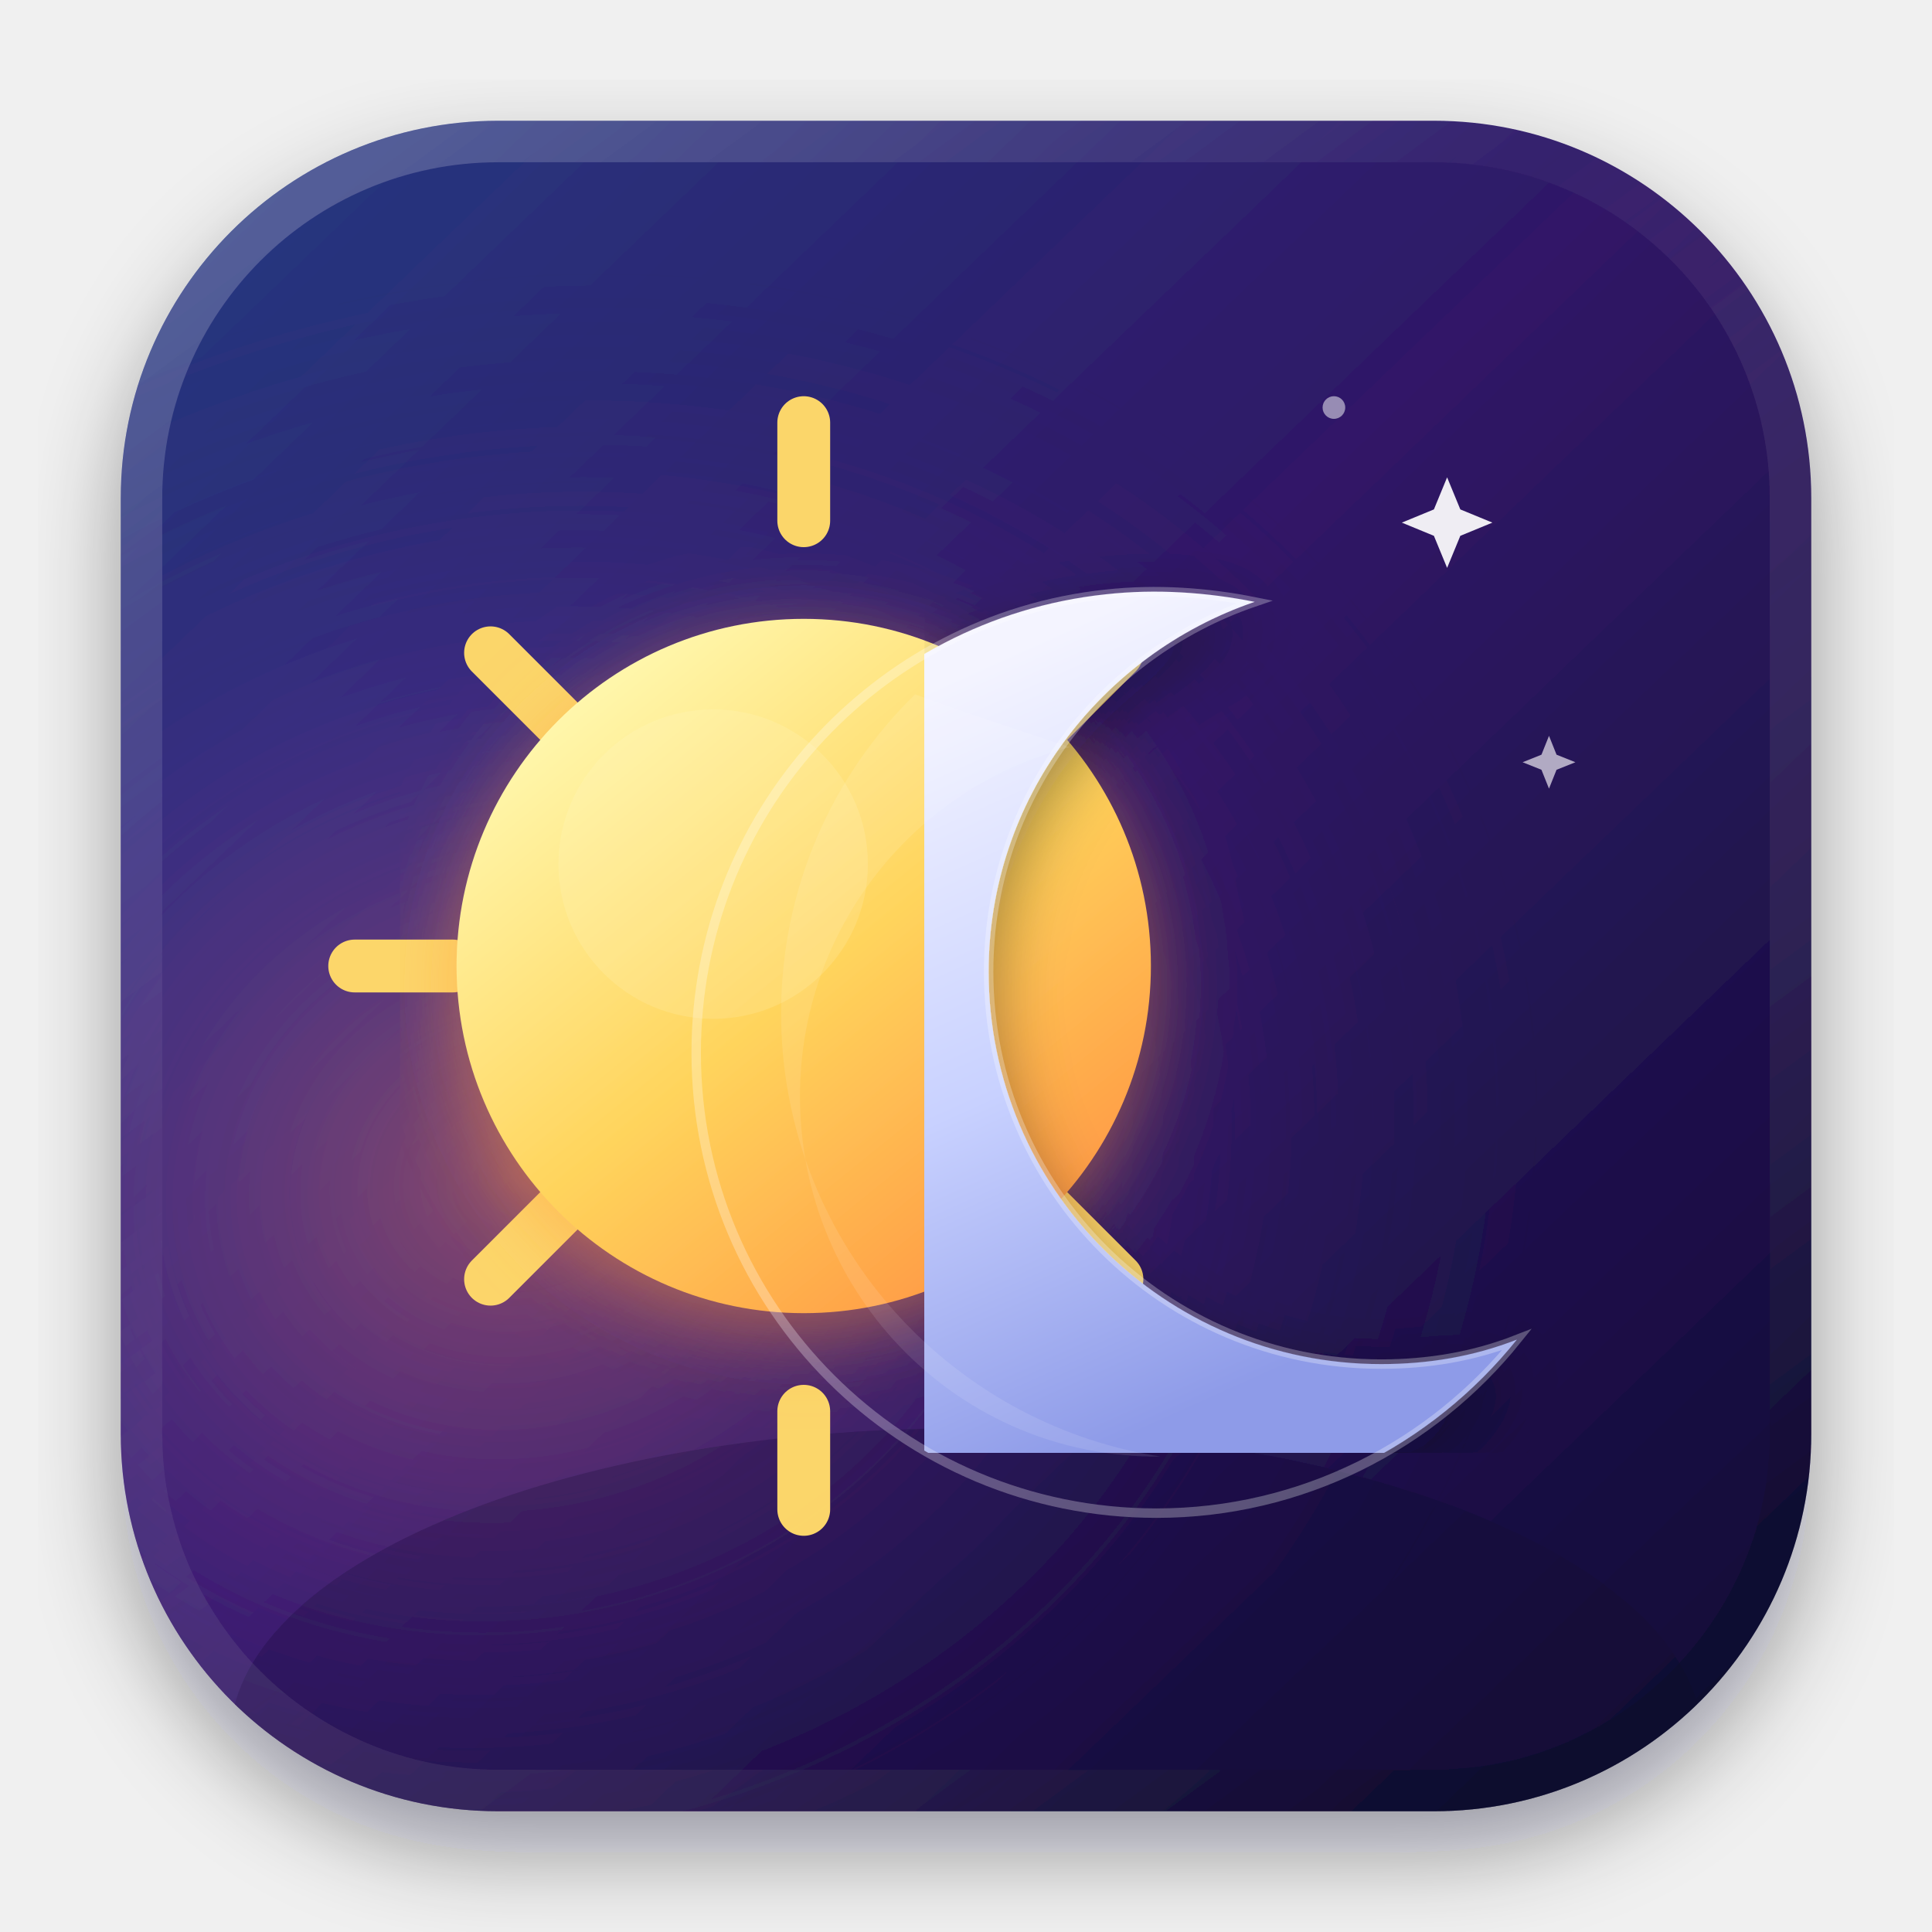
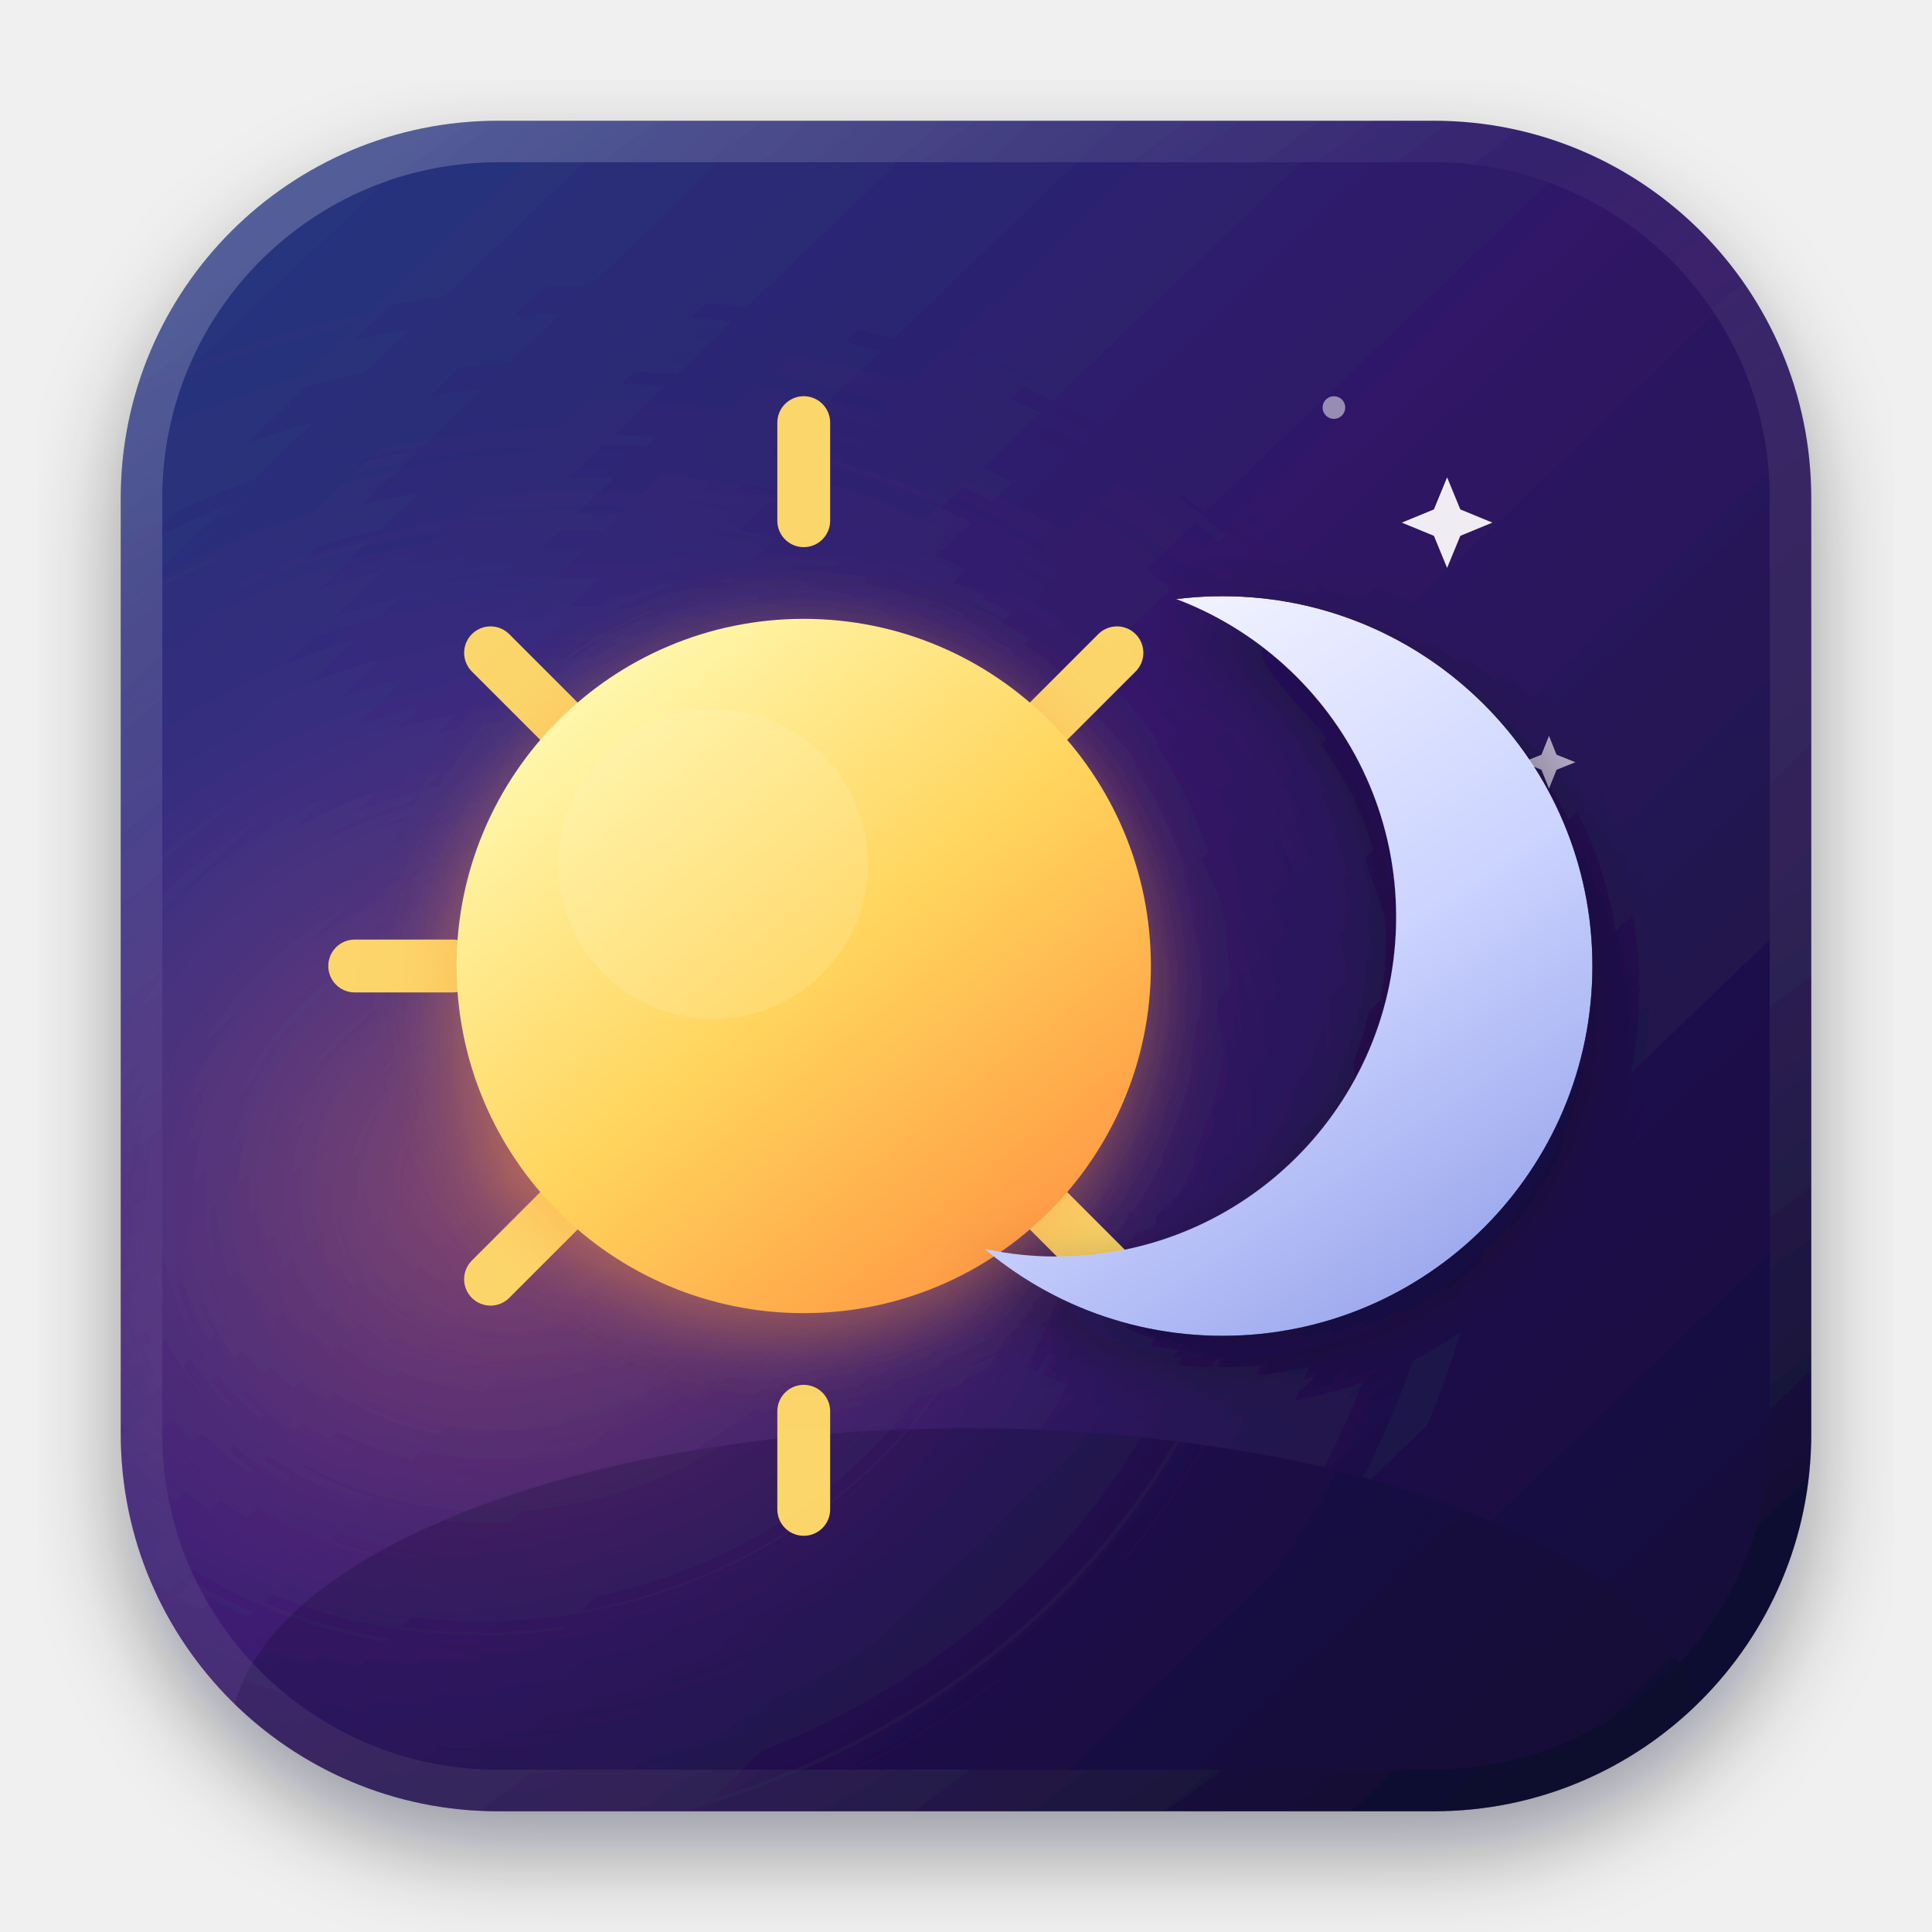
<svg xmlns="http://www.w3.org/2000/svg" viewBox="0 0 1024 1024" role="img" aria-label="KeepAwake sun and crescent moon app icon">
  <defs>
    <linearGradient id="bg" x1="128" y1="112" x2="896" y2="912" gradientUnits="userSpaceOnUse">
      <stop offset="0" stop-color="#27367f" />
      <stop offset="0.46" stop-color="#301766" />
      <stop offset="1" stop-color="#120d38" />
    </linearGradient>
    <radialGradient id="dawn" cx="0" cy="0" r="1" gradientTransform="translate(279 624) rotate(-18) scale(550 480)" gradientUnits="userSpaceOnUse">
      <stop stop-color="#ff8f6b" stop-opacity="0.44" />
      <stop offset="0.56" stop-color="#8f4ac8" stop-opacity="0.13" />
      <stop offset="1" stop-color="#251348" stop-opacity="0" />
    </radialGradient>
    <linearGradient id="sun" x1="330" y1="351" x2="596" y2="680" gradientUnits="userSpaceOnUse">
      <stop stop-color="#fff7ac" />
      <stop offset="0.46" stop-color="#ffd45c" />
      <stop offset="1" stop-color="#ff8c3f" />
    </linearGradient>
-     <linearGradient id="moon" x1="570" y1="330" x2="736" y2="700" gradientUnits="userSpaceOnUse">
-       <stop stop-color="#f4f4ff" />
-       <stop offset="0.52" stop-color="#c8d1ff" />
+     <linearGradient id="moon" x1="540" y1="330" x2="800" y2="720" gradientUnits="userSpaceOnUse">
+       <stop stop-color="#f8f8ff" />
+       <stop offset="0.52" stop-color="#ccd4ff" />
      <stop offset="1" stop-color="#8e9be8" />
    </linearGradient>
    <linearGradient id="rim" x1="180" y1="100" x2="790" y2="930" gradientUnits="userSpaceOnUse">
      <stop stop-color="#ffffff" stop-opacity="0.20" />
      <stop offset="0.35" stop-color="#ffffff" stop-opacity="0.03" />
      <stop offset="1" stop-color="#05021b" stop-opacity="0.30" />
    </linearGradient>
    <filter id="tileShadow" x="20" y="20" width="984" height="1004" filterUnits="userSpaceOnUse" color-interpolation-filters="sRGB">
      <feDropShadow dx="0" dy="22" stdDeviation="24" flood-color="#09031f" flood-opacity="0.36" />
    </filter>
-     <filter id="sunGlow" x="212" y="280" width="488" height="488" filterUnits="userSpaceOnUse" color-interpolation-filters="sRGB">
+     <filter id="sunGlow" x="182" y="250" width="548" height="548" filterUnits="userSpaceOnUse" color-interpolation-filters="sRGB">
      <feDropShadow dx="0" dy="10" stdDeviation="22" flood-color="#ff9b3d" flood-opacity="0.50" />
    </filter>
-     <filter id="moonShadow" x="490" y="270" width="342" height="500" filterUnits="userSpaceOnUse" color-interpolation-filters="sRGB">
+     <filter id="moonShadow" x="400" y="240" width="520" height="560" filterUnits="userSpaceOnUse" color-interpolation-filters="sRGB">
      <feDropShadow dx="0" dy="13" stdDeviation="18" flood-color="#05031f" flood-opacity="0.42" />
    </filter>
    <clipPath id="tileClip">
      <rect x="64" y="64" width="896" height="896" rx="200" />
    </clipPath>
+     <mask id="crescent" maskUnits="userSpaceOnUse" x="0" y="0" width="1024" height="1024">
+       <rect x="0" y="0" width="1024" height="1024" fill="black" />
+       <circle cx="648" cy="512" r="196" fill="white" />
+       <circle cx="560" cy="486" r="180" fill="black" />
+     </mask>
  </defs>
  <g filter="url(#tileShadow)">
    <rect x="64" y="64" width="896" height="896" rx="200" fill="url(#bg)" />
    <g clip-path="url(#tileClip)">
      <rect x="64" y="64" width="896" height="896" fill="url(#dawn)" />
      <ellipse cx="512" cy="922" rx="390" ry="165" fill="#090627" opacity="0.22" />
      <g fill="#ffffff">
        <path d="M767 253l7 17 17 7-17 7-7 17-7-17-17-7 17-7z" opacity="0.92" />
        <path d="M821 390l4 10 10 4-10 4-4 10-4-10-10-4 10-4z" opacity="0.64" />
        <circle cx="707" cy="216" r="6" opacity="0.50" />
      </g>
      <g stroke="#ffd96b" stroke-width="28" stroke-linecap="round" opacity="0.98">
        <path d="M426 276v-52" />
        <path d="M426 800v-52" />
        <path d="M188 512h52" />
        <path d="M260 346l37 37" />
        <path d="M260 678l37-37" />
        <path d="M592 346l-37 37" />
        <path d="M592 678l-37-37" />
      </g>
      <circle cx="426" cy="512" r="184" fill="url(#sun)" filter="url(#sunGlow)" />
      <circle cx="378" cy="458" r="82" fill="#fffbd0" opacity="0.16" />
-       <path d="M665 319c-82 28-141 105-141 196 0 115 93 208 208 208 25 0 49-4 72-13-45 56-114 92-191 92-135 0-244-109-244-244 0-126 95-230 217-243 27-3 54-1 79 4z" fill="url(#moon)" filter="url(#moonShadow)" />
-       <path d="M665 319c-82 28-141 105-141 196 0 115 93 208 208 208 25 0 49-4 72-13-45 56-114 92-191 92-135 0-244-109-244-244 0-126 95-230 217-243 27-3 54-1 79 4z" fill="none" stroke="#ffffff" stroke-opacity="0.28" stroke-width="5" />
-       <path d="M485 368c-44 43-71 103-71 169 0 119 87 217 201 235-106 1-191-85-191-191 0-89 61-164 143-185-30-10-58-19-82-28z" fill="#ffffff" opacity="0.10" />
+       <g filter="url(#moonShadow)">
+         <circle cx="648" cy="512" r="196" fill="url(#moon)" mask="url(#crescent)" />
+       </g>
      <rect x="75" y="75" width="874" height="874" rx="189" fill="none" stroke="url(#rim)" stroke-width="22" />
    </g>
  </g>
</svg>
